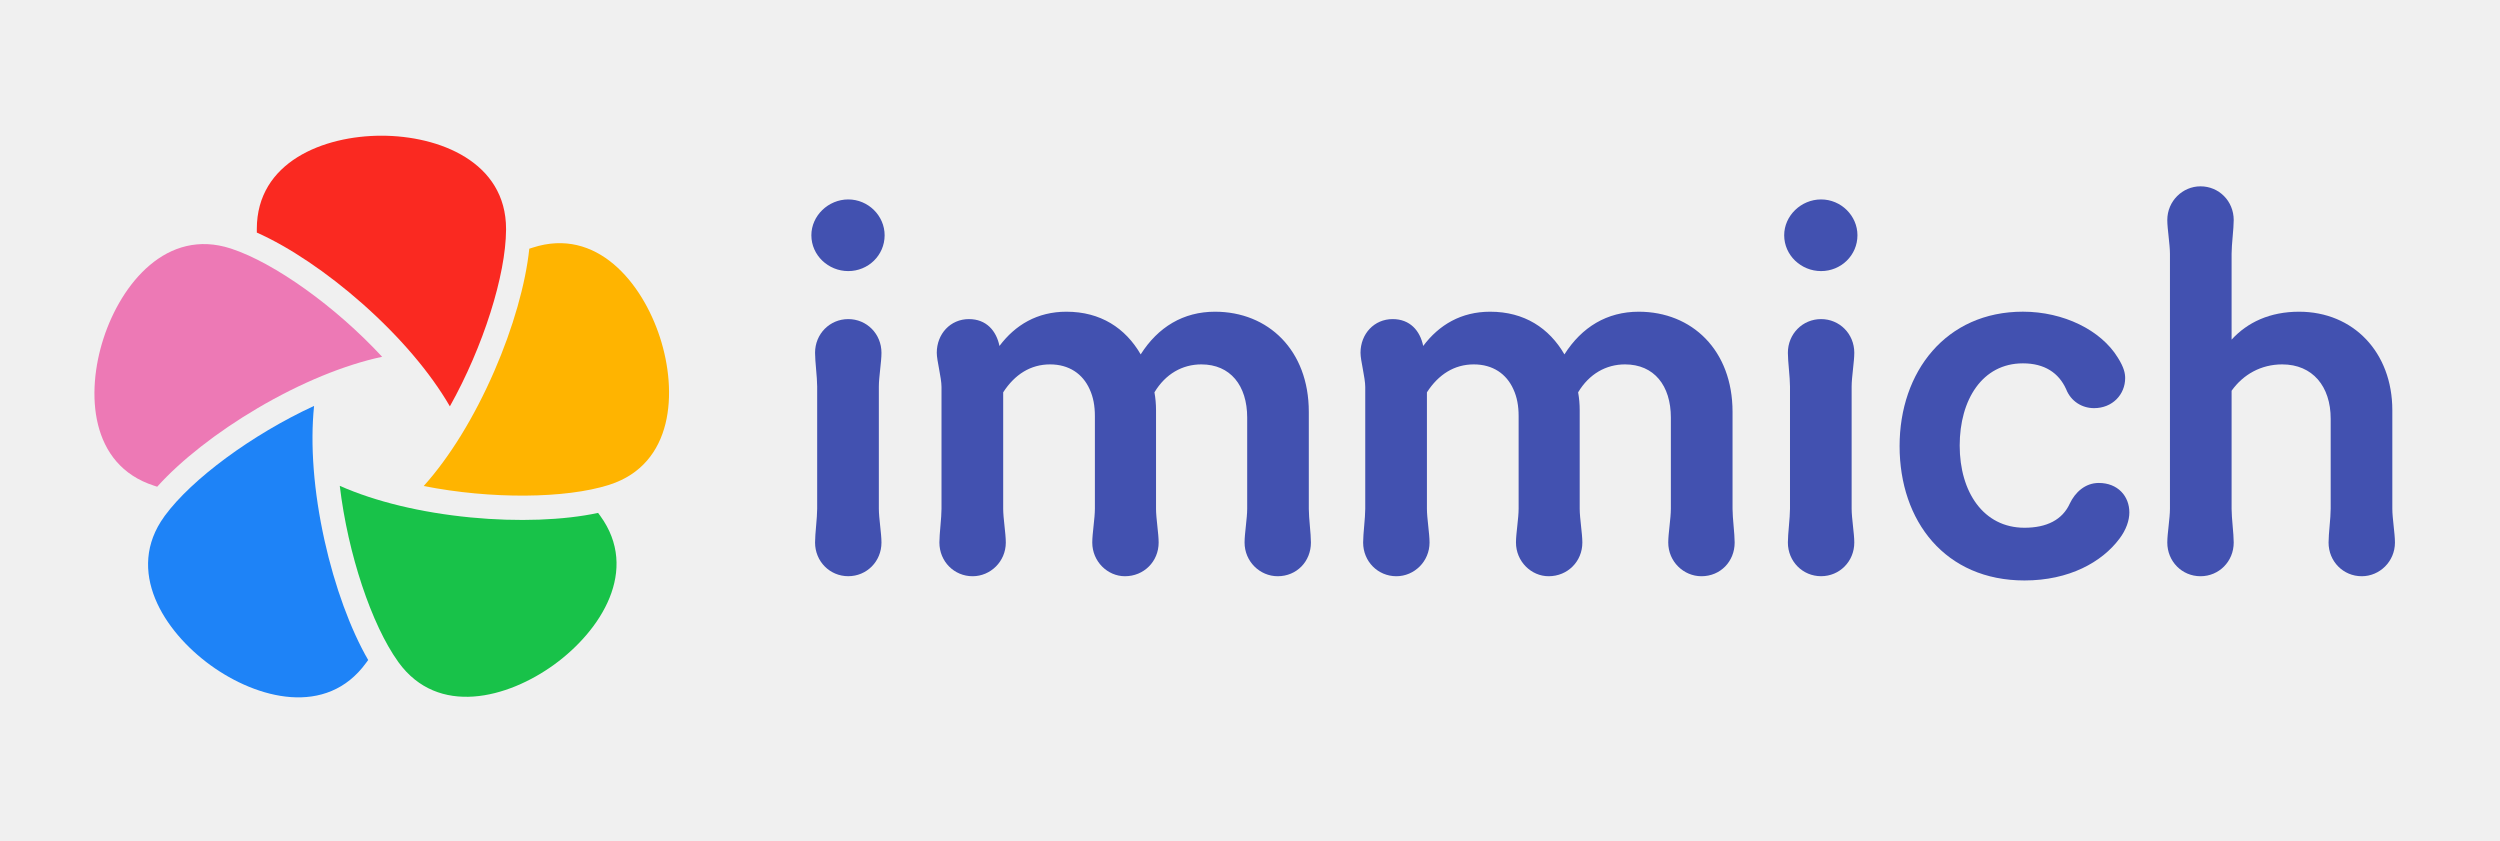
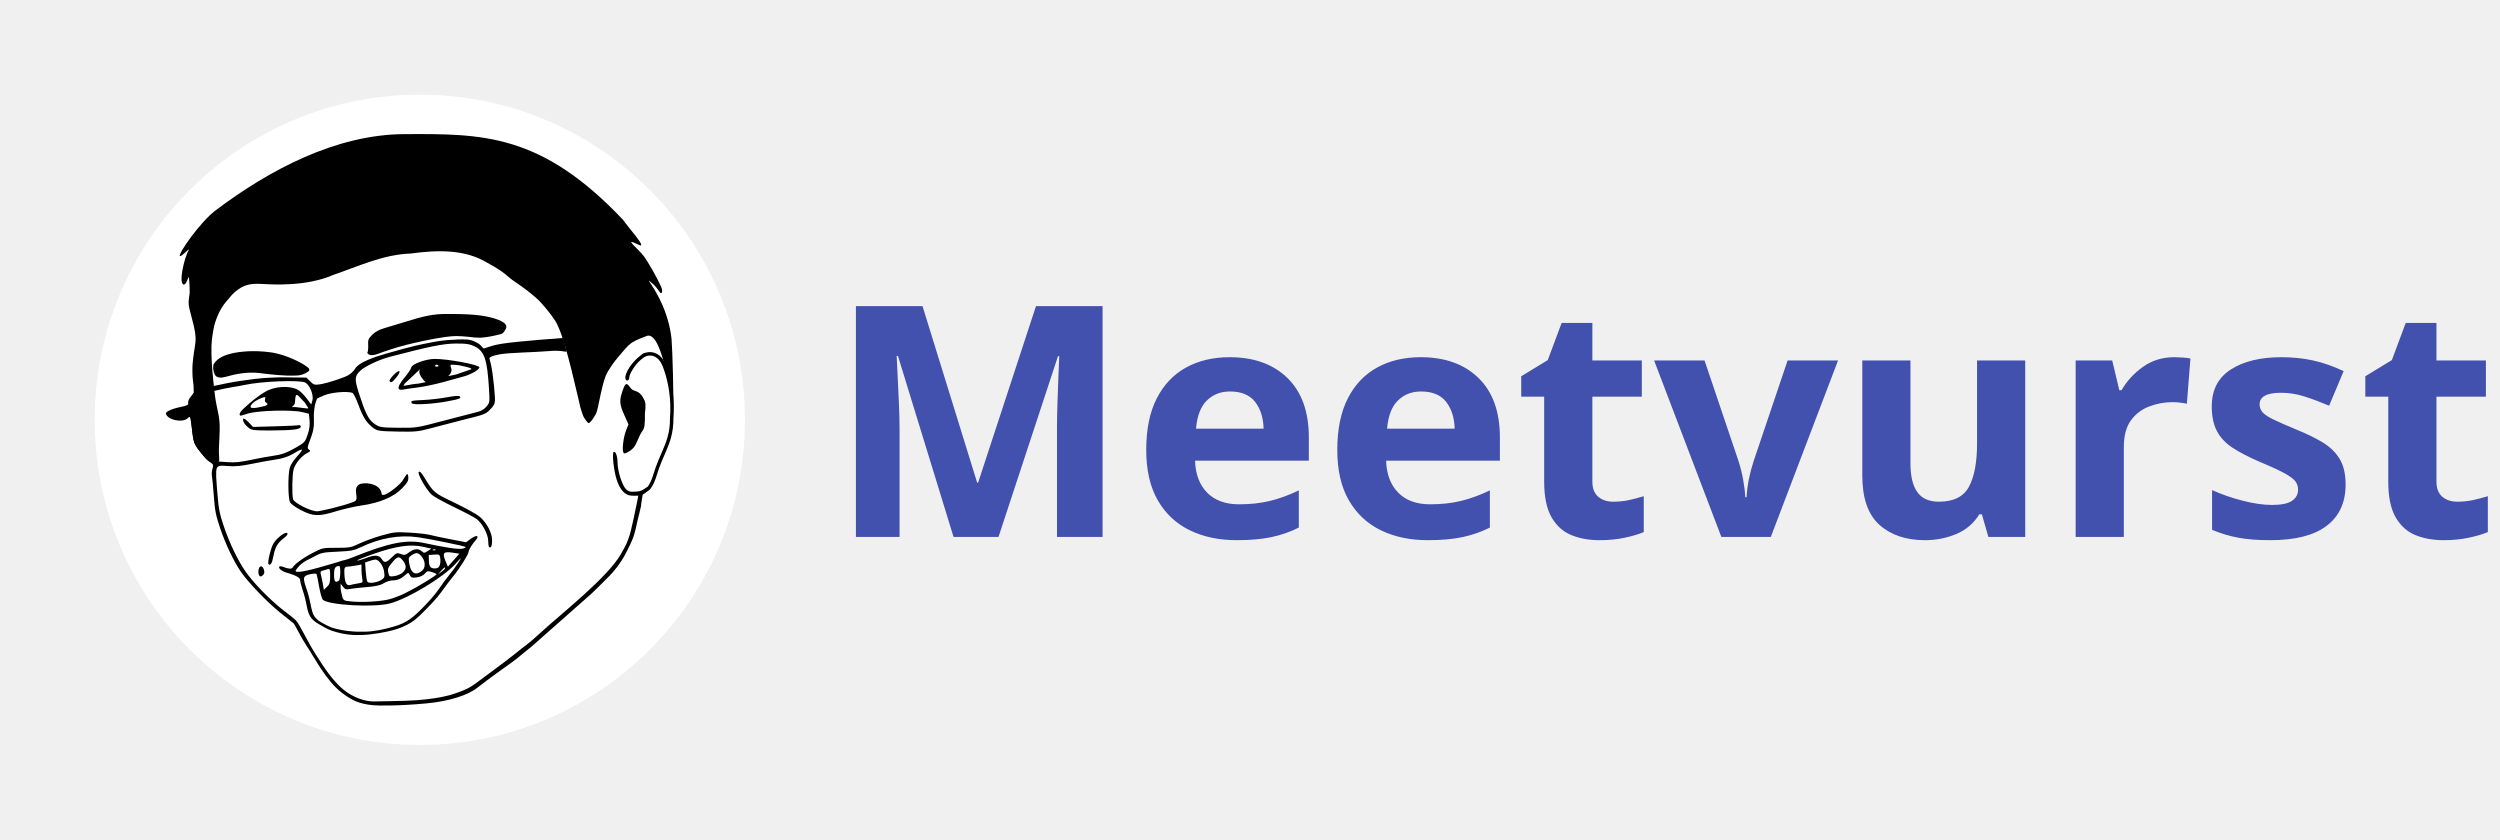
- <svg xmlns="http://www.w3.org/2000/svg" version="1.1" id="Router_Medium_x5F_White" x="0px" y="0px" viewBox="0 0 792 266.25" style="enable-background:new 0 0 792 266.25;" xml:space="preserve">
-   <style type="text/css">
- 	.st0{fill:#4251B0;}
- 	.st1{fill:#FA2921;}
- 	.st2{fill:#ED79B5;}
- 	.st3{fill:#FFB400;}
- 	.st4{fill:#1E83F7;}
- 	.st5{fill:#18C249;}
- </style>
-   <g>
-     <path class="st0" d="M268.73,63.18c6.34,0,11.52,5.18,11.52,11.35c0,6.34-5.18,11.35-11.52,11.35s-11.69-5.01-11.69-11.35   C257.04,68.36,262.39,63.18,268.73,63.18z M258.88,122.45c0-3.01-0.67-7.85-0.67-10.68c0-6.01,4.67-10.68,10.52-10.68   c5.84,0,10.52,4.67,10.52,10.68c0,2.84-0.83,7.68-0.83,10.68v38.73c0,3.01,0.83,7.85,0.83,10.68c0,6.01-4.67,10.68-10.52,10.68   c-5.84,0-10.52-4.67-10.52-10.68c0-2.84,0.67-7.68,0.67-10.68V122.45z" />
-     <path class="st0" d="M394.28,171.87c0-2.84,0.83-7.68,0.83-10.68V132.3c0-10.18-5.34-16.86-14.52-16.86c-6.01,0-11.35,3-14.86,8.85   c0.33,1.84,0.5,3.67,0.5,5.68v31.22c0,3.01,0.83,7.85,0.83,10.68c0,6.01-4.67,10.68-10.68,10.68c-5.51,0-10.35-4.67-10.35-10.68   c0-2.84,0.83-7.68,0.83-10.68V131.8c0-3.17-0.5-6.01-1.67-8.51c-2.17-4.84-6.51-7.85-12.52-7.85c-6.18,0-11.19,3.17-14.86,8.85   v36.9c0,3.01,0.83,7.85,0.83,10.68c0,6.01-4.84,10.68-10.52,10.68c-5.84,0-10.52-4.67-10.52-10.68c0-2.84,0.67-7.68,0.67-10.68   v-38.57c0-3.01-1.5-8.35-1.5-10.85c0-6.01,4.34-10.68,10.18-10.68c5.51,0,8.68,3.67,9.68,8.51c5.01-6.68,12.02-10.85,21.2-10.85   c10.85,0,18.7,5.18,23.54,13.52c5.51-8.68,13.52-13.52,23.54-13.52c16.86,0,29.72,12.19,29.72,31.72v30.72   c0,3.01,0.67,7.85,0.67,10.68c0,6.01-4.51,10.68-10.52,10.68C399.12,182.55,394.28,177.88,394.28,171.87z" />
-     <path class="st0" d="M528.5,171.87c0-2.84,0.83-7.68,0.83-10.68V132.3c0-10.18-5.34-16.86-14.52-16.86c-6.01,0-11.35,3-14.86,8.85   c0.33,1.84,0.5,3.67,0.5,5.68v31.22c0,3.01,0.84,7.85,0.84,10.68c0,6.01-4.67,10.68-10.68,10.68c-5.51,0-10.35-4.67-10.35-10.68   c0-2.84,0.84-7.68,0.84-10.68V131.8c0-3.17-0.5-6.01-1.67-8.51c-2.17-4.84-6.51-7.85-12.52-7.85c-6.18,0-11.19,3.17-14.86,8.85   v36.9c0,3.01,0.83,7.85,0.83,10.68c0,6.01-4.84,10.68-10.52,10.68c-5.84,0-10.52-4.67-10.52-10.68c0-2.84,0.67-7.68,0.67-10.68   v-38.57c0-3.01-1.5-8.35-1.5-10.85c0-6.01,4.34-10.68,10.18-10.68c5.51,0,8.68,3.67,9.68,8.51c5.01-6.68,12.02-10.85,21.2-10.85   c10.85,0,18.7,5.18,23.54,13.52c5.51-8.68,13.52-13.52,23.54-13.52c16.86,0,29.72,12.19,29.72,31.72v30.72   c0,3.01,0.67,7.85,0.67,10.68c0,6.01-4.51,10.68-10.52,10.68C533.35,182.55,528.5,177.88,528.5,171.87z" />
-     <path class="st0" d="M576.92,63.18c6.34,0,11.52,5.18,11.52,11.35c0,6.34-5.18,11.35-11.52,11.35s-11.69-5.01-11.69-11.35   C565.23,68.36,570.57,63.18,576.92,63.18z M567.07,122.45c0-3.01-0.67-7.85-0.67-10.68c0-6.01,4.67-10.68,10.52-10.68   s10.52,4.67,10.52,10.68c0,2.84-0.84,7.68-0.84,10.68v38.73c0,3.01,0.84,7.85,0.84,10.68c0,6.01-4.67,10.68-10.52,10.68   s-10.52-4.67-10.52-10.68c0-2.84,0.67-7.68,0.67-10.68V122.45z" />
-     <path class="st0" d="M601.79,141.31c0-23.54,14.69-42.57,39.07-42.57c12.86,0,24.71,5.84,30.05,14.53c2,3.17,2.34,5.01,2.34,6.51   c0,5.18-4.01,9.52-9.85,9.52c-3.84,0-7.34-2.17-8.85-6.01c-2.34-5.18-6.85-8.18-13.69-8.18c-12.86,0-20.03,11.52-20.03,26.04   c0,14.69,7.51,26.04,20.53,26.04c7.01,0,12.02-2.5,14.36-7.68c1.67-3.51,4.84-6.51,9.18-6.51c6.01,0,9.68,4.17,9.68,9.35   c0,2.5-1,5.51-3.17,8.35c-5.51,7.35-15.86,13.19-30.05,13.19C616.32,183.89,601.79,165.19,601.79,141.31z" />
-     <path class="st0" d="M737.69,171.87c0-2.84,0.67-7.68,0.67-10.68v-28.55c0-10.18-5.68-17.2-15.36-17.2   c-6.68,0-12.35,3.17-16.03,8.35v37.4c0,3.01,0.67,7.85,0.67,10.68c0,6.01-4.67,10.68-10.52,10.68s-10.52-4.67-10.52-10.68   c0-2.84,0.84-7.68,0.84-10.68v-80.8c0-3.01-0.84-7.85-0.84-10.68c0-6.01,4.84-10.68,10.52-10.68c5.84,0,10.52,4.67,10.52,10.68   c0,2.84-0.67,7.68-0.67,10.68v27.21c5.01-5.51,12.19-8.85,21.37-8.85c17.2,0,29.55,12.86,29.55,31.22v31.22   c0,3.01,0.83,7.85,0.83,10.68c0,6.01-4.84,10.68-10.52,10.68C742.36,182.55,737.69,177.88,737.69,171.87z" />
-   </g>
-   <g>
-     <path class="st1" d="M114.82,96.21c11.92,10.55,21.52,21.86,27.7,32.52c10.62-18.99,17.71-41.55,17.8-55.92c0-0.1,0-0.19,0-0.28   c0-21.26-21.21-29.54-39.48-29.54s-39.48,8.28-39.48,29.54c0,0.29,0,0.68,0,1.15C91.54,78.2,103.61,86.29,114.82,96.21z" />
-     <path class="st2" d="M49.8,154.19c7.45-8.29,18.88-17.27,31.77-24.86c13.72-8.07,27.44-13.71,39.49-16.3   c-14.78-15.96-34.04-29.68-47.68-34.21c-0.1-0.03-0.18-0.06-0.27-0.09c-20.22-6.57-34.65,11.05-40.3,28.42s-4.33,40.11,15.89,46.68   C48.99,153.93,49.35,154.05,49.8,154.19z" />
-     <path class="st3" d="M209.07,106.86c-5.65-17.38-20.07-34.99-40.3-28.42c-0.28,0.09-0.65,0.21-1.09,0.35   c-1.16,11.08-5.12,25.07-11.09,38.79c-6.35,14.6-14.14,27.23-22.36,36.39c21.34,4.23,44.99,4,58.68-0.35   c0.1-0.03,0.19-0.06,0.27-0.09C213.4,146.97,214.71,124.24,209.07,106.86z" />
-     <path class="st4" d="M102.8,171.18c-3.44-15.54-4.56-30.34-3.3-42.59c-19.75,9.12-38.75,23.2-47.27,34.78   c-0.06,0.08-0.11,0.16-0.16,0.23c-12.5,17.2-0.2,36.37,14.58,47.11s36.81,16.51,49.31-0.69c0.17-0.24,0.4-0.55,0.68-0.93   C111.05,199.44,106.04,185.79,102.8,171.18z" />
-     <path class="st5" d="M189.48,162.49c-10.9,2.33-25.42,2.88-40.32,1.44c-15.84-1.53-30.26-5.03-41.52-10.02   c2.57,21.6,10.09,44.02,18.47,55.7c0.06,0.08,0.11,0.16,0.16,0.23c12.5,17.2,34.52,11.43,49.31,0.69   c14.78-10.74,27.08-29.9,14.58-47.11C189.99,163.18,189.76,162.86,189.48,162.49z" />
+ <svg xmlns="http://www.w3.org/2000/svg" width="792" height="266" viewBox="0 0 792 266" version="1.1" id="svg1" xml:space="preserve">
+   <defs id="defs1">
+     <rect x="252" y="48" width="498.5" height="171.5" id="rect1" />
+   </defs>
+   <g id="layer1" transform="matrix(0.4023438,0,0,0.4023438,15.05315,15.90374)">
+     <circle style="display:inline;opacity:1;fill:#ffffff;fill-opacity:1;stroke:#000000;stroke-width:0;stroke-linecap:round;stroke-linejoin:round;stroke-dasharray:none;stroke-opacity:0;paint-order:fill markers stroke" id="path125" cx="256" cy="256" r="256" transform="translate(37.14945,35.03536)" />
+     <g id="layer1-1" transform="matrix(3.118301,0,0,3.111168,-112.1105,-270.1317)">
+       <path d="m 125.958,108.068 c -17.11,0.097 -33.912,8.983 -47.565,19.295 -3.892,2.939 -9.574,11.098 -8.999,11.536 0.298,0.281 2.036,-1.613 2.309,-1.726 -1.364,2.493 -2.691,8.747 -1.348,8.979 0.677,-0.055 0.948,-1.571 1.283,-1.93 0,0.176 0.21,1.517 0.215,3.645 0.002,0.87 -0.173,1.237 -0.272,2.648 -0.125,1.786 1.639,5.966 1.759,9.03 0.066,1.683 -0.423,3.342 -0.576,5.02 -0.103,1.131 -0.244,1.661 -0.23,3.401 0.019,2.371 0.232,2.764 0.293,3.832 0.067,1.176 0.068,2.572 0.041,2.997 -0.09,1.437 -0.937,4.496 -0.714,5.788 0.157,0.909 0.259,1.862 0.335,2.717 0.084,0.942 0.231,2.006 0.547,2.83 0.421,1.099 1.317,2.115 1.992,2.952 0.653,0.81 0.856,1.207 1.648,1.713 0.482,0.308 0.897,0.224 1.219,0.191 0.518,-0.053 0.9,0.023 1.318,-0.07 0.14,-0.066 0.116,-0.457 0.039,-1.694 -0.14,-2.261 0.334,-5.532 0.126,-8.287 -0.18,-2.374 -0.757,-3.514 -1.183,-7.044 -0.552,-4.574 -0.773,-7.477 -0.844,-9.92 -0.102,-3.503 0.223,-4.672 0.495,-6.405 0.293,-1.869 1.406,-5.06 3.275,-7.179 0.789,-0.895 1.455,-1.789 2.153,-2.372 2.205,-1.845 3.788,-2.197 6.889,-2.029 2.927,0.159 11.193,0.657 17.902,-2.271 6.408,-2.21 12.668,-5.191 19.571,-5.429 6.544,-0.868 13.589,-1.209 19.45,2.388 4.748,2.578 4.655,3.267 6.939,4.801 2.284,1.534 3.653,2.603 5.283,4.024 1.728,1.506 3.866,4.318 4.773,5.7 1.706,2.6 3.512,9.431 5.953,19.98 0.489,2.114 0.367,1.881 0.845,3.275 0.223,0.652 0.269,0.921 0.72,1.624 0.332,0.518 0.692,0.964 0.875,1.062 0.183,0.098 0.255,0.052 0.406,-0.087 0.256,-0.235 0.615,-0.629 0.948,-1.204 0.327,-0.564 0.621,-0.804 0.897,-1.824 0.36,-1.329 0.76,-3.63 0.961,-4.425 0.322,-1.267 0.602,-2.758 1.177,-4.262 0.575,-1.504 2.271,-3.833 3.401,-5.11 0.989,-1.116 2.099,-2.674 3.348,-3.444 1.133,-0.698 2.186,-1.089 3.812,-1.701 4.244,-0.909 6.353,19.722 6.482,18.625 0.246,-2.097 -0.189,-15.954 -0.385,-17.818 -1.156,-10.971 -8.693,-17.442 -4.415,-13.648 0.461,0.409 1.292,1.605 1.595,2 0.219,0.285 0.816,-0.16 0.138,-1.667 -1.014,-2.254 -3.298,-6.256 -4.256,-7.541 -1.566,-2.102 -5.594,-5.048 -1.328,-2.955 2.43,1.193 -3.098,-4.904 -3.945,-6.283 -20.726,-21.975 -35.531,-21.838 -55.352,-21.726 z" style="display:inline;fill:#000000;fill-opacity:1;stroke:none;stroke-width:0.882;stroke-linecap:round;stroke-linejoin:round;stroke-opacity:1;paint-order:fill markers stroke" id="path98" />
+       <path style="display:inline;fill:#000000;fill-opacity:1;stroke:none;stroke-opacity:0.37" d="m 68.075,193.017 c 3.963,-0.594 4.974,-0.584 7.868,-0.685 l 5.167,0.061 0.654,0.648 c 0.78,0.812 0.942,0.87 2.038,0.729 0.655,-0.085 2.294,-0.532 3.643,-0.994 2.124,-0.727 2.579,-0.994 3.398,-1.994 0.31,-0.378 0.472,-1.545 6.319,-3.229 1.877,-0.541 5.525,-1.585 7.718,-2 1.219,-0.231 3.011,-0.637 4.686,-0.767 1.558,-0.121 3.09,-0.193 4.185,-0.113 0.71,0.052 1.254,0.303 1.964,0.669 0.52,0.268 0.78,0.581 1.227,1.092 0.173,0.198 1.076,-0.48 3.679,-0.903 3.355,-0.545 12.45,-1.167 12.528,-1.187 0.105,0.285 0.478,2.134 0.7,2.814 -0.685,-0.048 -1.356,-0.36 -3.842,-0.132 -2.482,0.227 -8.046,0.3 -9.769,0.649 -2.347,0.475 -2.083,0.77 -1.999,1.043 0.146,0.476 0.387,1.501 0.577,2.902 0.27,1.993 0.385,3.221 0.475,4.736 0.08,1.354 -0.148,1.677 -1.065,2.622 -0.929,0.957 -1.488,1 -5.452,2.011 -2.328,0.594 -5.364,1.385 -6.747,1.759 -2.268,0.613 -2.902,0.672 -6.482,0.6 -3.659,-0.073 -4.036,-0.127 -4.829,-0.693 -1.342,-0.957 -2.147,-2.198 -3.065,-4.726 -0.466,-1.283 -1.024,-2.386 -1.239,-2.45 -1.189,-0.354 -4.188,-0.093 -5.621,0.488 -0.835,0.339 -1.517,0.652 -1.517,0.696 -0.489,1.212 -0.5,1.558 -0.635,2.805 -0.071,0.655 0.047,1.713 -0.033,2.725 -0.07,0.885 -0.309,1.683 -0.748,2.849 -0.583,1.549 -0.602,1.73 -0.211,1.976 0.371,0.234 0.317,0.33 -0.387,0.694 -1.146,0.593 -2.404,2.106 -2.732,3.287 -0.298,1.073 -0.375,5.118 -0.116,6.084 0.203,0.756 3.569,2.456 4.865,2.457 0.508,3.3e-4 5.104,-1 7.502,-1.965 1.253,-0.504 -0.48,-2.539 1.027,-3.497 0.716,-0.455 4.226,-0.427 4.549,1.895 0.146,1.053 3.458,-1.554 4.178,-2.589 0.631,-0.908 1.101,-2.12 1.212,-0.863 0.071,0.805 -0.096,1.119 -1.241,2.329 -1.66,1.755 -4.512,2.97 -8.234,3.506 -1.382,0.199 -3.689,0.726 -5.126,1.169 -3.525,1.089 -4.621,1.059 -7.068,-0.193 -1.171,-0.599 -2.087,-1.262 -2.285,-1.654 -0.411,-0.813 -0.446,-5.548 -0.05,-6.972 0.158,-0.568 0.806,-1.584 1.451,-2.274 0.641,-0.686 1.094,-1.318 1.007,-1.405 -0.087,-0.087 -0.636,0.142 -1.218,0.51 -1.362,0.86 -2.635,1.303 -4.444,1.547 -0.797,0.108 -2.786,0.471 -4.418,0.807 -2.25,0.464 -3.449,0.575 -4.955,0.461 -2.647,-0.2 -2.56,-0.442 -2.065,5.746 0.241,3.013 0.449,4.048 1.33,6.615 1.165,3.393 2.751,6.707 4.288,8.957 1.579,2.312 4.867,5.707 7.657,7.906 1.305,1.029 1.793,1.35 2.616,2.107 0.609,0.561 2.466,4.488 3.828,6.608 1.215,1.891 3.249,5.374 5.873,7.509 1.815,1.477 4.26,2.366 6.057,2.336 5.383,-0.089 8.147,-0.125 10.698,-0.433 2.156,-0.273 4.041,-0.558 5.944,-1.247 1.673,-0.606 2.577,-0.851 4.715,-2.504 1.534,-1.186 5.326,-3.907 6.87,-5.175 2.837,-2.33 2.841,-2.074 5.566,-4.594 4.107,-3.797 13.608,-11.215 16.299,-16.012 1.214,-2.164 1.065,-1.963 1.535,-3.175 0.497,-1.282 1.399,-5.747 1.857,-8.047 0.127,-0.639 0.025,-0.614 0.174,-0.719 0.131,-0.093 0.325,-0.347 0.468,-0.343 0.25,0.01 0.153,-0.138 0.389,-0.131 -0.011,0.379 -0.372,2.288 -0.395,2.799 -0.253,1.257 -0.452,1.793 -0.67,2.777 -0.214,0.965 -0.455,2.232 -0.85,3.381 -0.32,0.928 -0.877,2.052 -1.532,3.326 -1.085,2.111 -2.649,3.943 -3.216,4.507 -1.469,1.463 -2.921,2.955 -4.013,3.945 -1.043,0.946 -11.737,10.407 -11.926,10.55 -0.897,0.676 -2.723,2.29 -3.934,3.157 -1.486,1.063 -4.462,3.157 -7.022,5.177 -1.962,1.548 -5.84,2.742 -10.271,3.158 -5.85,0.549 -9.813,0.455 -10.695,0.381 -3.06,-0.255 -4.609,-1.136 -6.444,-2.537 -3.215,-2.454 -5.518,-7.126 -7.266,-9.718 -0.937,-1.39 -2.227,-4.091 -2.5,-4.365 -0.174,-0.174 -1.335,-1.048 -2.792,-2.231 l 3.5e-5,3e-5 c -2.609,-2.118 -6.45,-6.131 -7.896,-8.25 -1.458,-2.135 -3.073,-5.538 -4.195,-8.837 -0.874,-2.57 -1.074,-3.577 -1.283,-6.482 -0.137,-1.892 -0.31,-3.737 -0.385,-4.101 -0.075,-0.364 -0.026,-1.043 0.109,-1.509 0.222,-0.766 0.174,-0.894 -0.496,-1.323 -0.838,-0.537 -2.816,-2.948 -3.157,-3.85 -0.124,-0.327 -0.304,-1.249 -0.401,-2.05 -0.438,-3.616 -0.409,-3.53 -1.002,-2.994 -1.047,0.948 -3.961,0.343 -4.378,-0.909 -0.141,-0.424 1.142,-1.025 3.017,-1.412 1.289,-0.266 1.583,-0.42 1.49,-0.777 -0.064,-0.245 0.113,-0.81 0.455,-1.209 0.589,-0.684 0.557,-0.969 1.25,-1.296 0.916,-0.432 5.174,-1.448 9.216,-2.054 z m 2.497,15.941 c 1.237,-0.261 2.844,-0.552 3.572,-0.648 1.931,-0.254 2.964,-0.623 4.936,-1.765 1.658,-0.961 1.791,-1.109 2.281,-2.561 0.361,-1.068 0.481,-1.957 0.39,-2.895 l -0.13,-1.354 -1.357,-0.337 c -2.073,-0.515 -8.919,-0.335 -10.978,0.288 -0.913,0.276 -1.539,0.527 -1.623,0.392 -0.207,-0.336 0.06,-0.647 0.298,-0.943 0.238,-0.296 0.382,-0.374 0.993,-0.959 0.611,-0.586 2.426,-2.119 3.785,-2.876 1.844,-1.164 5.042,-1.356 6.696,-0.402 0.437,0.252 1.21,1.021 1.72,1.709 l 0.926,1.251 0.241,-0.815 c 0.314,-1.061 -0.509,-3.143 -1.439,-3.638 -1.072,-0.571 -8.986,-0.262 -12.296,0.481 -1.455,0.326 -2.781,0.401 -6.141,1.206 -2.137,0.512 -2.832,0.275 -3.648,1.524 -0.415,0.636 -0.576,1.001 -0.351,3.519 0.185,2.077 0.293,2.398 0.55,3.919 0.236,1.397 1.065,2.923 2.038,3.651 0.973,0.729 2.315,1.727 2.315,1.727 l 1.798,0.126 c 1.605,0.114 2.505,0.015 5.424,-0.6 z m -1.157,-6.37 c -0.826,-0.65 -1.314,-1.474 -1.088,-1.838 0.089,-0.143 0.568,0.171 1.065,0.698 l 0.904,0.958 4.438,-0.12 c 2.441,-0.066 4.616,-0.169 4.835,-0.229 0.223,-0.061 0.397,0.063 0.397,0.284 0,0.567 -1.513,0.765 -5.984,0.783 -3.527,0.014 -3.928,-0.033 -4.566,-0.534 z m 39.341,-1.402 c 2.937,-0.783 5.963,-1.568 6.727,-1.746 0.993,-0.231 1.586,-0.558 2.084,-1.151 0.689,-0.818 0.695,-0.863 0.52,-3.744 -0.352,-5.797 -0.928,-7.507 -2.845,-8.462 -0.87,-0.433 -1.614,-0.634 -3.902,-0.606 -2.703,0.032 -5.487,0.652 -13.322,2.693 -2.064,0.537 -5.055,1.925 -5.965,2.803 -1.124,1.085 -1.266,1.575 -0.321,4.555 1.223,3.857 1.934,5.324 2.952,6.092 1.176,0.886 1.383,0.924 5.341,0.959 3.309,0.03 3.523,-0.004 8.731,-1.392 z m -6.29,-3.585 c -0.308,-0.498 -0.116,-0.551 2.396,-0.662 1.295,-0.057 3.41,-0.303 4.701,-0.546 1.515,-0.286 2.437,-0.351 2.603,-0.186 0.374,0.374 0.009,0.527 -2.343,0.979 -3.043,0.584 -7.11,0.814 -7.356,0.416 z m -2.639,-2.9 c -0.229,-0.37 0.221,-1.203 1.444,-2.676 0.543,-0.655 1.032,-1.429 1.086,-1.72 0.123,-0.665 2.99,-1.699 4.728,-1.706 2.686,-0.01 9.008,1.18 9.062,1.706 0.044,0.434 -1.657,1.443 -3.092,1.833 -0.737,0.2 -2.65,0.728 -4.252,1.173 -1.602,0.445 -3.924,0.934 -5.159,1.086 -1.236,0.152 -2.56,0.347 -2.944,0.432 -0.383,0.085 -0.776,0.027 -0.872,-0.129 z m 3.982,-1.089 c 0.517,-0.041 1.509,-0.424 1.72,-0.189 1.124,1.252 -2.398,-1.597 -1.36,-2.776 l -3.136,2.954 c -0.256,0.386 -0.296,0.567 -0.097,0.445 1.568,-0.251 1.489,-0.323 2.872,-0.433 z m 7.589,-1.839 3.073,-1.059 c 0.21,-0.13 -0.227,-0.3 -0.525,-0.373 -0.564,-0.138 -0.456,-0.153 -1.793,-0.426 -0.443,-0.11 -0.879,-0.084 -1.361,-0.137 -0.954,-0.106 -0.248,0.595 -0.286,1.128 -0.072,1.026 -1.187,1.333 -0.316,1.118 0.871,-0.215 0.814,-0.132 1.208,-0.251 z m -3.52,-1.717 c 0,-0.279 -0.508,-0.397 -0.659,-0.152 -0.091,0.148 0.019,0.269 0.246,0.269 0.227,0 0.412,-0.052 0.412,-0.117 z m -9.909,3.048 c -0.211,-0.341 1.62,-2.223 1.958,-2.014 0.169,0.105 -0.05,0.578 -0.561,1.214 -0.858,1.068 -1.134,1.226 -1.398,0.8 z m -17.182,4.37 c -1.339,-1.327 -1.883,-2.536 -1.962,-0.376 -0.028,0.753 -0.133,0.793 -0.679,1.276 0,0 0.474,-0.004 0.711,0 l 1.997,0.237 c 1.024,0.121 0.663,0.109 -0.067,-1.137 z m -8.762,0.835 c 0.397,-0.085 1.762,-0.333 0.945,-0.821 -0.817,-0.488 0.702,-1.639 -1.15,-0.87 -1.835,0.762 -2.501,1.933 -1.657,1.933 0.549,0.074 1.25,-0.111 1.862,-0.242 z m 26.554,44.697 c 0.975,-0.278 1.948,-0.62 2.821,-1.135 1.04,-0.614 1.857,-1.36 2.809,-2.288 1.382,-1.346 3.029,-3.221 3.66,-4.167 0.632,-0.946 1.639,-2.315 2.239,-3.043 0.6,-0.728 1.426,-1.859 1.836,-2.514 0.707,-1.129 0.668,-1.105 -0.749,0.456 -2.426,2.672 -9.465,6.921 -13.107,7.911 -3.263,0.887 -12.546,0.372 -13.669,-0.758 -0.182,-0.183 -0.514,-1.385 -0.737,-2.67 -0.223,-1.285 -0.464,-2.43 -0.535,-2.544 -0.071,-0.114 -0.667,-0.085 -1.325,0.066 -1.415,0.324 -1.493,0.677 -0.67,3.019 0.29,0.824 0.657,2.217 0.816,3.095 0.385,2.121 0.682,2.479 1.57,3.275 0.117,0.105 1.862,1.172 2.901,1.489 2.101,0.642 4.348,0.838 6.544,0.78 1.892,-0.051 3.774,-0.454 5.595,-0.972 z m -14.588,-0.358 c -0.813,-0.471 -1.318,-0.755 -1.857,-1.396 l -2e-6,-7e-5 c -0.424,-0.504 -0.759,-1.376 -0.951,-2.475 -0.162,-0.933 -0.533,-2.387 -0.824,-3.232 -0.29,-0.844 -0.528,-1.814 -0.528,-2.155 -0.194,-0.67 -2.006,-1.188 -2.778,-1.414 -1.418,-0.397 -1.906,-1.354 -1.094,-1.269 0.389,0.041 0.638,0.218 1.046,0.323 0.66,0.17 1.121,0.274 1.356,-0.133 0.304,-0.527 1.697,-1.686 3.958,-2.877 2.012,-1.06 2.067,-1.072 4.874,-1.072 2.671,0 2.948,-0.052 4.684,-0.881 1.015,-0.484 3.03,-1.216 4.478,-1.625 2.441,-0.69 2.857,-0.732 5.689,-0.576 1.68,0.093 3.522,0.3 4.093,0.46 0.571,0.16 2.45,0.562 4.177,0.892 l 3.138,0.601 1.037,-0.752 c 1.145,-0.83 1.719,-0.58 0.872,0.379 -0.701,0.795 -1.399,1.951 -1.399,2.318 0,0.474 -1.83,3.404 -3.044,4.873 -0.601,0.728 -1.724,2.216 -2.494,3.307 -0.804,1.139 -2.31,2.745 -4.071,4.481 -1.09,1.074 -1.807,1.595 -2.862,2.156 -1.218,0.649 -2.565,1.057 -3.914,1.353 -2.315,0.507 -4.708,0.821 -7.074,0.7 -1.46,-0.075 -2.915,-0.397 -4.296,-0.875 -0.782,-0.27 -1.606,-0.757 -2.218,-1.112 z m 13.948,-5.265 c 0.864,-0.232 2.293,-0.783 3.175,-1.224 2.538,-1.268 6.537,-3.704 6.365,-3.876 -0.086,-0.086 -0.538,-0.28 -1.004,-0.432 -0.744,-0.241 -0.912,-0.2 -1.377,0.338 -0.331,0.383 -0.941,0.668 -1.628,0.76 -0.944,0.127 -1.142,0.065 -1.411,-0.438 -0.312,-0.584 -0.315,-0.584 -0.886,-0.064 -0.864,0.786 -1.634,1.116 -2.606,1.117 -0.483,5.5e-4 -1.294,0.26 -1.803,0.577 -0.686,0.427 -1.577,0.629 -3.44,0.782 -1.382,0.113 -2.918,0.286 -3.412,0.385 -0.752,0.15 -0.977,0.076 -1.383,-0.452 l -0.485,-0.631 -0.006,0.873 c -0.003,0.48 0.234,1.319 0.342,1.79 0.202,0.886 0.74,0.816 1.552,0.918 2.089,0.282 6.174,0.069 8.005,-0.423 z M 85.918,232.708 c 0,-1.433 -0.043,-1.547 -0.529,-1.409 -0.291,0.083 -0.755,0.214 -1.031,0.291 -0.425,0.12 -0.467,0.272 -0.274,0.992 0.125,0.468 0.299,1.311 0.387,1.873 l 0.16,1.022 0.644,-0.605 c 0.541,-0.508 0.644,-0.854 0.644,-2.164 z m 5.648,1.467 c 0.965,-0.149 1.009,-0.197 0.86,-0.945 -0.087,-0.434 -0.158,-1.26 -0.158,-1.837 v -1.049 l -1.124,0.206 c -0.618,0.113 -1.392,0.213 -1.72,0.222 -0.617,0.016 -0.705,0.289 -0.598,1.85 0.099,1.45 0.477,2.08 1.132,1.885 0.325,-0.097 1.049,-0.246 1.608,-0.332 z m 4.758,-0.737 c 0.625,-0.41 0.674,-0.564 0.526,-1.645 -0.165,-1.201 -1.074,-2.461 -1.776,-2.461 -0.19,0 -0.735,0.136 -1.211,0.302 l -0.866,0.302 0.127,1.779 c 0.07,0.978 0.219,1.928 0.332,2.11 0.27,0.436 1.962,0.209 2.869,-0.386 z m -8.649,0.189 c 0.338,-0.218 0.418,-2.973 0.087,-2.973 -0.822,0 -1.049,0.379 -1.049,1.748 0,1.413 0.226,1.7 0.963,1.224 z m 12.954,-1.674 c 0.802,-0.753 0.793,-1.48 -0.033,-2.489 -0.751,-0.919 -1.075,-0.818 -2.323,0.724 -0.633,0.782 -0.734,1.093 -0.579,1.796 0.179,0.816 0.228,0.844 1.243,0.708 0.581,-0.078 1.342,-0.41 1.692,-0.739 z m 4.122,-0.582 c 0.546,-0.706 0.373,-1.922 -0.394,-2.767 -0.645,-0.712 -1.036,-0.742 -1.938,-0.151 -0.604,0.396 -0.659,0.563 -0.506,1.521 0.261,1.633 0.827,2.352 1.688,2.142 0.388,-0.094 0.906,-0.43 1.15,-0.746 z m 4.442,-0.254 c 0.014,-0.326 -0.131,-0.234 -0.805,0.508 l -0.641,0.706 0.719,-0.508 c 0.396,-0.279 0.723,-0.597 0.728,-0.706 z m -25.361,-0.216 c 2.093,-0.592 3.984,-1.149 4.202,-1.238 0.218,-0.089 0.575,-0.186 0.794,-0.216 0.218,-0.029 1.052,-0.317 1.852,-0.639 7.232,-2.91 10.758,-3.602 14.361,-2.816 4.196,0.915 6.938,1.315 7.697,1.124 0.417,-0.105 0.695,-0.256 0.617,-0.334 -0.2,-0.2 -7.319,-1.657 -9.71,-1.988 -3.75,-0.518 -7.69,0.182 -11.568,2.055 -1.329,0.642 -1.945,0.758 -4.704,0.885 -3.066,0.141 -3.239,0.181 -5.024,1.166 -1.705,0.815 -2.435,1.267 -3.293,2.465 -0.551,0.664 0.621,0.711 4.777,-0.464 z M 108.161,230.354 c 0.102,-0.384 0.124,-1.015 0.05,-1.403 -0.123,-0.645 -0.228,-0.698 -1.226,-0.625 l -1.091,0.08 0.025,1.149 c 0.027,1.26 0.4,1.673 1.413,1.565 0.444,-0.047 0.702,-0.286 0.829,-0.766 z m 2.681,-2.406 c -2.023,-0.314 -2.274,-2.2e-4 -1.489,1.855 l 0.417,0.984 1.158,-1.323 1.158,-1.323 z m -12.43,0.93 c 0.946,-0.924 1.056,-0.964 1.829,-0.672 0.731,0.276 0.917,0.238 1.675,-0.34 0.989,-0.754 1.885,-0.831 2.561,-0.219 0.442,0.4 0.531,0.396 1.21,-0.048 l 0.733,-0.48 -1.718,-0.388 c -2.505,-0.565 -5.448,-0.139 -9.983,1.447 -1.978,0.691 -3.473,1.298 -3.323,1.348 0.15,0.05 0.888,-0.152 1.641,-0.448 1.865,-0.735 2.769,-0.702 3.309,0.122 0.579,0.884 0.88,0.838 2.067,-0.321 z m 8.866,-1.558 c -0.088,-0.088 -0.316,-0.097 -0.507,-0.021 -0.211,0.085 -0.148,0.147 0.16,0.16 0.279,0.011 0.435,-0.051 0.347,-0.139 z m -35.809,5.074 c -0.22,-0.574 -0.012,-1.552 0.356,-1.673 0.526,-0.173 1.014,1.153 0.606,1.646 -0.42,0.507 -0.774,0.517 -0.962,0.027 z m 1.973,-2.133 c -0.292,-0.292 0.52,-3.556 1.08,-4.342 0.855,-1.2 2.361,-2.288 2.699,-1.95 0.19,0.19 -0.012,0.493 -0.654,0.983 -1.298,0.99 -1.815,1.882 -2.141,3.695 -0.256,1.419 -0.605,1.993 -0.984,1.614 z m 44.66,-3.494 c -0.093,-0.093 -0.17,-0.655 -0.172,-1.25 -0.003,-1.265 -1.173,-3.494 -2.302,-4.388 -0.406,-0.321 -2.464,-1.414 -4.574,-2.429 -2.11,-1.015 -4.174,-2.164 -4.587,-2.552 -1.123,-1.057 -2.936,-4.269 -2.6,-4.605 0.19,-0.19 0.52,0.125 1.067,1.018 1.997,3.257 1.896,3.172 6.247,5.271 2.246,1.083 4.514,2.349 5.042,2.812 1.444,1.268 2.499,3.28 2.502,4.77 0.002,1.177 -0.25,1.726 -0.622,1.353 z m 27.185,-19.245 c -0.257,-0.669 0.062,-3.124 0.574,-4.414 l 0.484,-1.221 -0.845,-1.89 c -0.955,-2.137 -1.025,-2.915 -0.422,-4.72 0.588,-1.762 0.831,-1.938 1.469,-1.068 0.293,0.4 0.503,0.648 0.842,0.767 0.451,0.158 0.919,0.329 1.273,0.649 0.451,0.407 0.684,0.888 0.987,1.531 0.303,0.643 0.033,2.394 0.033,2.394 0,2.487 -0.081,3.094 -0.483,3.619 -0.266,0.347 -0.693,1.167 -0.948,1.822 -0.541,1.386 -1.061,2.024 -2.078,2.55 -0.643,0.332 -0.752,0.33 -0.886,-0.018 z m 3.097,-19.294 c -1.876,1.609 -3.163,4.012 -2.501,4.673 0.257,0.257 0.625,-0.059 0.625,-0.536 0,-0.707 1.215,-2.656 2.226,-3.489 0.103,-0.085 0.389,-0.361 0.742,-0.609 0.352,-0.247 0.829,-0.636 0.786,-0.741 -0.378,-0.359 -0.934,-0.105 -1.876,0.703 z m 2.317,26.581 c 0.206,0.203 -0.527,0.594 -0.599,0.671 -0.143,0.152 -0.619,0.482 -0.818,0.59 -0.164,0.089 -0.983,0.29 -0.983,0.29 -0.105,0.031 -0.659,0.008 -1.213,0.008 -1.412,0 -2.516,-1.19 -3.189,-3.44 -0.564,-1.883 -0.901,-5.217 -0.55,-5.434 0.381,-0.236 0.777,0.851 0.777,2.135 0,1.693 0.955,4.698 1.722,5.418 0.546,0.513 0.846,0.577 2.232,0.477 1.657,-0.12 1.976,-1.35 2.621,-0.715" id="path100" transform="matrix(1.246667,0,0,1.246667,0.2045931,-70.16495)" />
+       <path style="display:inline;fill:none;stroke:#000000;stroke-width:0.7;stroke-linecap:round;stroke-linejoin:round;stroke-dasharray:none;stroke-opacity:1;paint-order:fill markers stroke" d="m 157.014,128.623 c 0.418,-0.244 0.903,-0.37 1.386,-0.362 0.483,0.008 0.964,0.151 1.373,0.409 0.452,0.284 0.81,0.7 1.084,1.158 0.275,0.458 0.47,0.958 0.646,1.461 0.499,1.426 0.855,2.902 1.076,4.397 0.281,1.902 0.344,3.837 0.187,5.753 0.016,1.31 -0.158,2.622 -0.514,3.882 -0.589,2.081 -1.662,3.992 -2.372,6.035 -0.46,1.325 -0.805,2.849 -1.62,3.99 -0.291,0.408 -1.453,1.061 -1.848,1.37" id="path11" transform="matrix(1.246667,0,0,1.246667,-9.358135,3.771248)" />
+       <path d="m 214.564,197.011 c 0.006,-0.138 -0.01,-0.307 0.246,-0.698 0.118,-0.18 0.106,-0.322 0.194,-0.733 0.267,-1.237 0.286,-3.541 0.207,-4.831 -0.238,-3.866 0.187,-4.911 3.23,-7.954 2.347,-2.347 5.525,-4.074 9.622,-5.23 3.365,-0.949 13.082,-3.888 21.593,-6.531 5.158,-1.602 11.066,-3.167 16.409,-3.956 5.818,-0.859 10.828,-0.755 16.71,-0.709 16.979,0.135 26.832,1.415 35.141,4.563 3.567,1.351 6.238,3.174 6.402,5.33 0.153,2.015 -2.08,4.397 -2.397,4.864 -0.745,1.098 -2.43,1.271 -5.431,2.016 -4.294,1.067 -9.69,1.875 -11.941,1.945 -4.675,0.145 -6.963,-0.347 -9.571,-0.605 -4.405,-0.435 -6.632,-0.572 -10.097,-0.643 -8.24,-0.168 -32.086,4.747 -45.191,8.489 -9.332,2.665 -17.278,5.807 -18.187,6.071 -2.528,0.737 -4.393,0.572 -4.681,0.468 -2.106,-0.758 -2.268,-1.621 -2.257,-1.857 z" style="display:inline;fill:#000000;fill-opacity:1;stroke:none;stroke-width:3.899;stroke-opacity:0.37" id="path1-6" transform="matrix(0.3197316,0,0,0.3197316,48.1105,100.3936)" />
+       <path d="m 177.372,232.058 c 8.499,1.701 16.691,4.978 24.139,9.393 1.481,1.262 6.098,3.19 3.743,5.305 -2.831,2.211 -6.323,3.428 -9.921,3.378 -9.791,0.396 -19.544,-0.83 -29.238,-2.022 -9.093,-0.99 -18.211,0.657 -26.925,3.186 -2.716,0.745 -6.497,0.926 -8.001,-2.001 -1.115,-2.432 -1.553,-5.442 -0.947,-8.011 3.228,-5.559 9.814,-7.689 15.731,-8.992 10.319,-1.997 21.055,-1.84 31.418,-0.236 z" style="display:inline;fill:#000000;fill-opacity:1;stroke:none;stroke-width:3.899;stroke-opacity:0.37" id="path1" transform="matrix(0.3197316,0,0,0.3197316,36.23265,89.19174)" />
+     </g>
+     <text xml:space="preserve" transform="matrix(2.485437,0,0,2.485437,-37.41366,-39.52775)" id="text1" style="text-align:start;writing-mode:lr-tb;direction:ltr;white-space:pre;shape-inside:url(#rect1);display:inline;fill:#ffffff;stroke:#ffffff;stroke-width:3.899;stroke-opacity:0" />
+     <text xml:space="preserve" style="font-style:normal;font-variant:normal;font-weight:600;font-stretch:normal;font-size:254.547px;font-family:'SF Pro Rounded';-inkscape-font-specification:'SF Pro Rounded Semi-Bold';text-align:start;writing-mode:lr-tb;direction:ltr;text-anchor:start;fill:#4250ae;fill-opacity:1;stroke:#ffffff;stroke-width:9.636;stroke-opacity:0" x="613.616" y="383.259" id="text2">
+       <tspan id="tspan2" style="font-style:normal;font-variant:normal;font-weight:600;font-stretch:normal;font-size:254.547px;font-family:'SF Pro Rounded';-inkscape-font-specification:'SF Pro Rounded Semi-Bold';fill:#4250ae;fill-opacity:1;stroke-width:9.636" x="613.616" y="383.259">Meetvursti</tspan>
+     </text>
  </g>
</svg>
